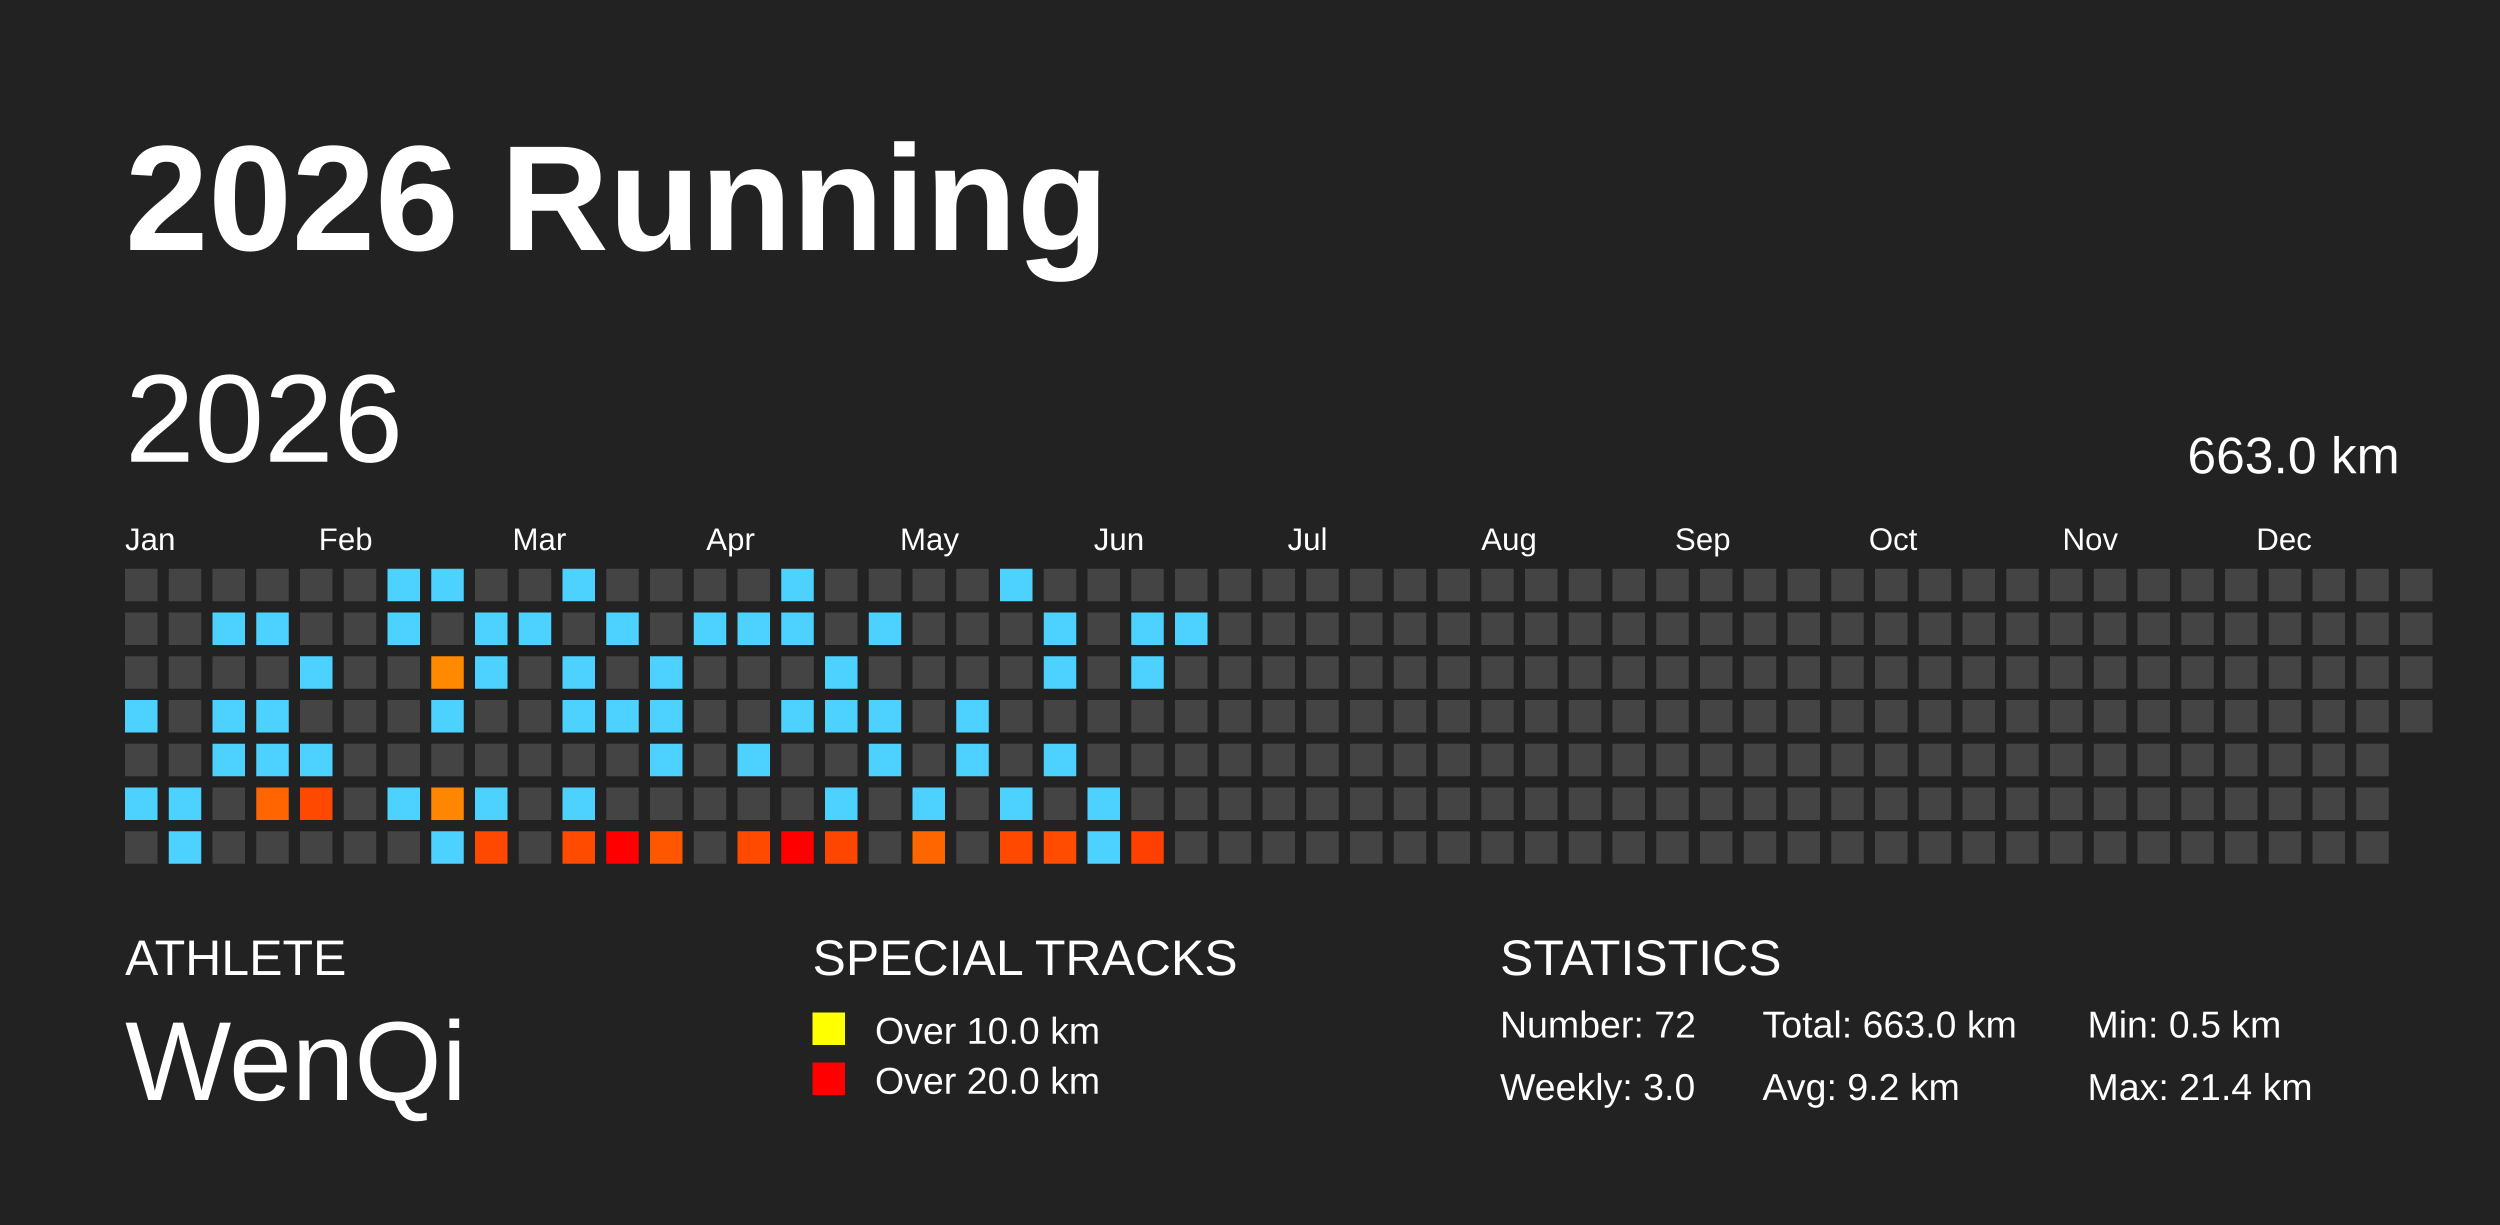
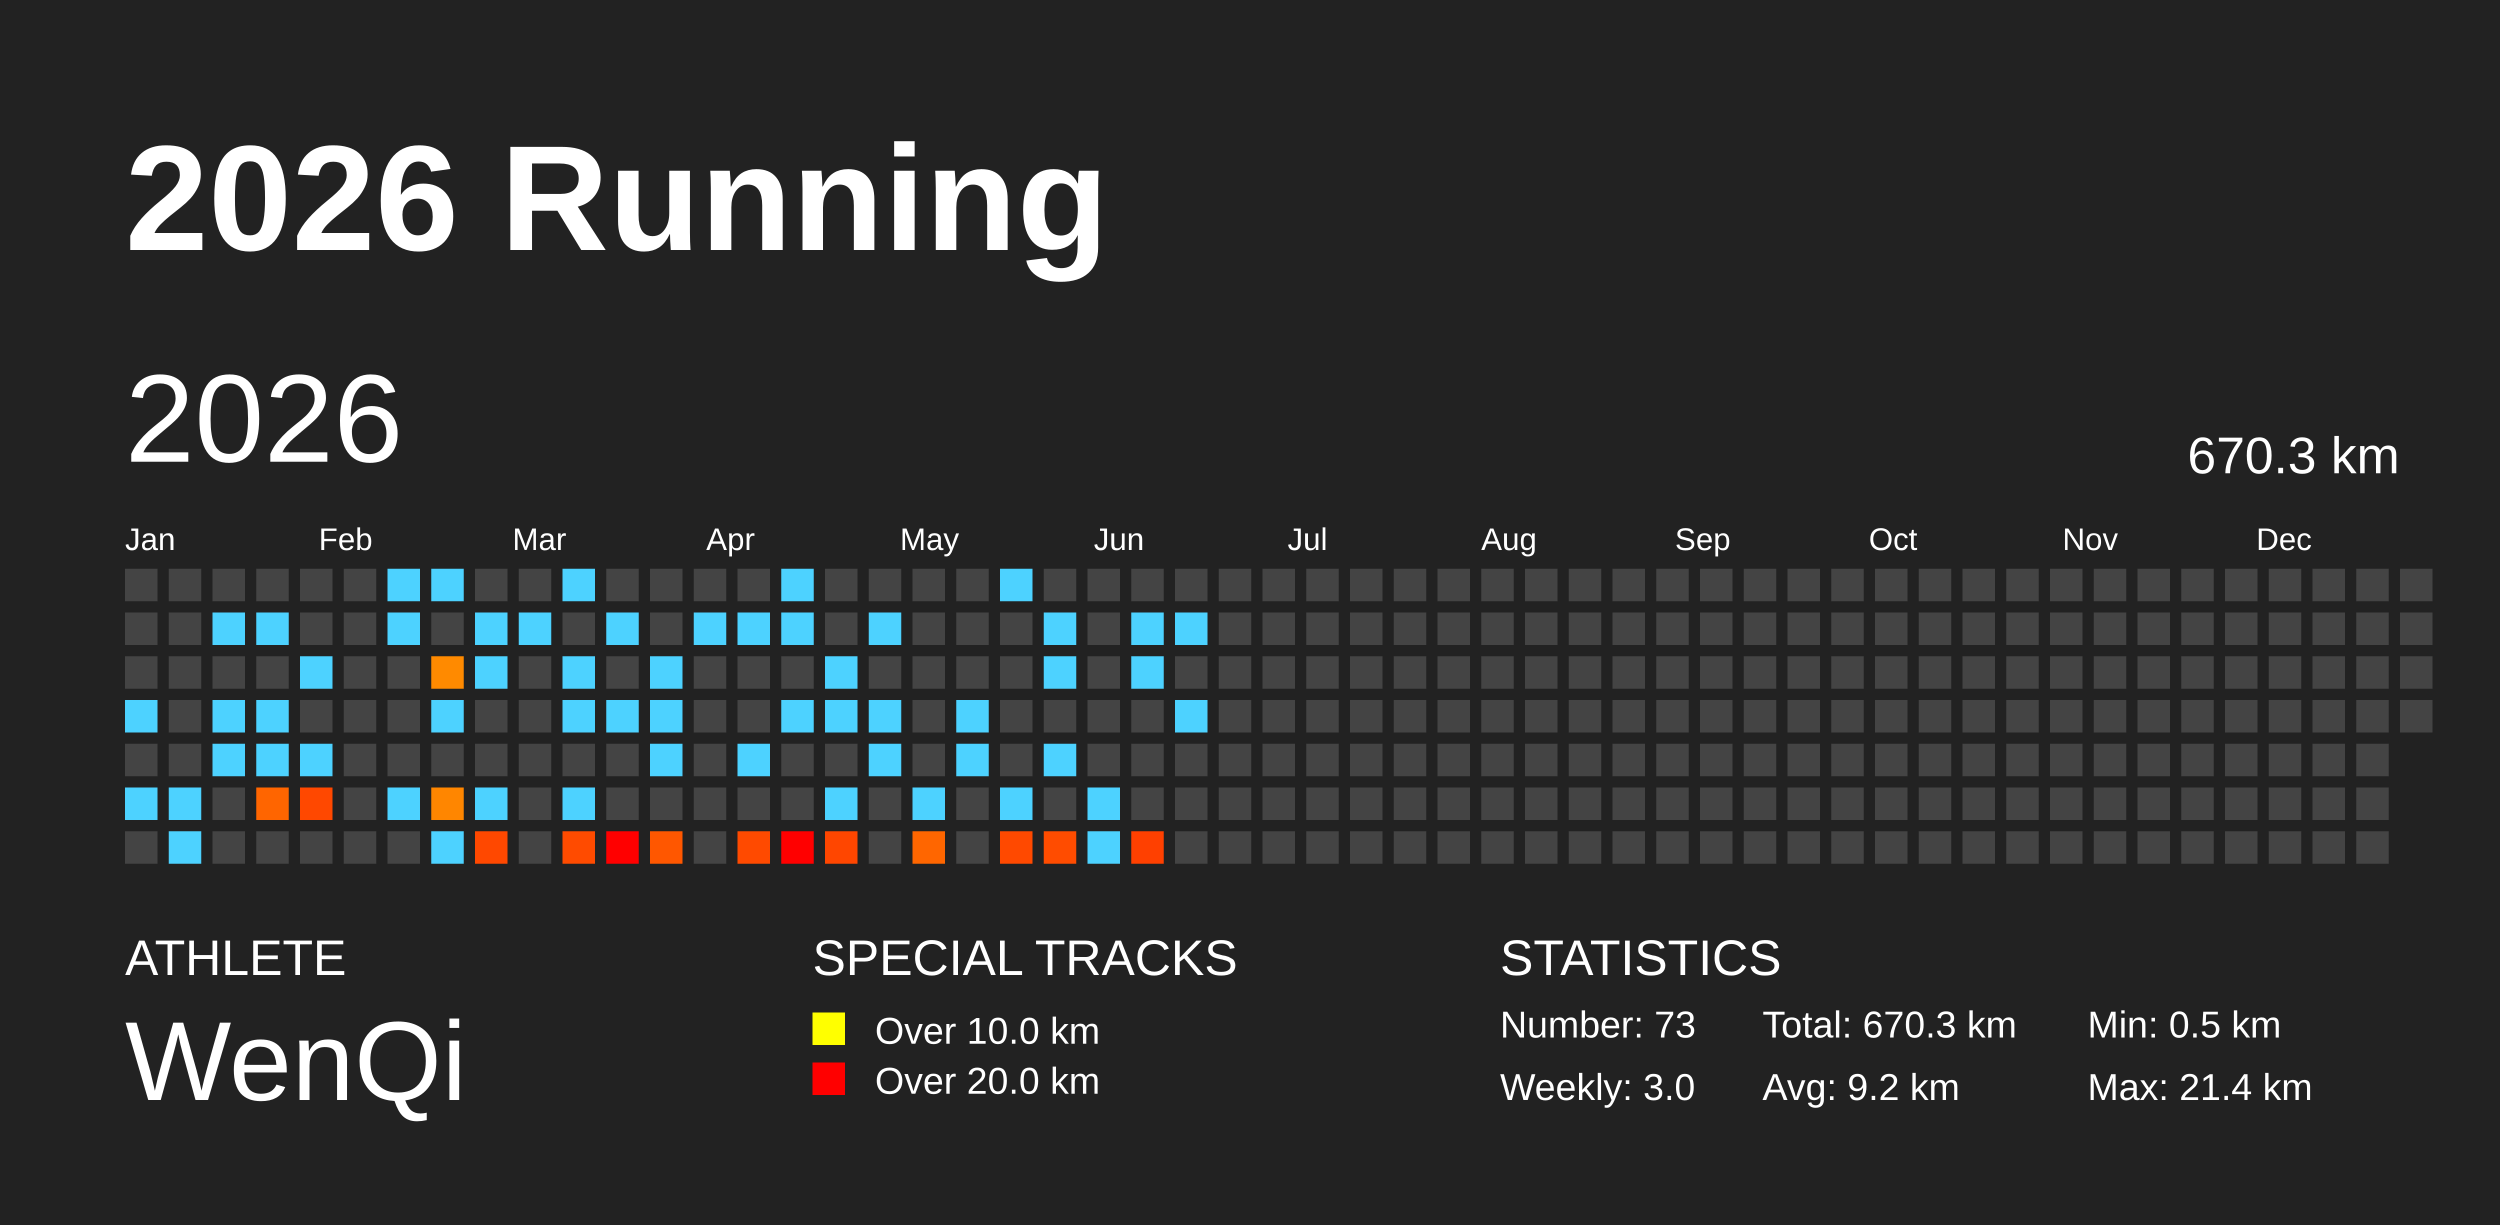
<svg xmlns="http://www.w3.org/2000/svg" baseProfile="full" height="98mm" version="1.1" viewBox="0,0,200,98" width="200mm">
  <defs />
  <rect fill="#222222" height="98" width="200" x="0" y="0" />
  <text fill="#FFFFFF" style="font-size:12px; font-family:Arial; font-weight:bold;" x="10" y="20">2026 Running</text>
  <text fill="#FFFFFF" style="font-size:4px; font-family:Arial" x="10" y="78">ATHLETE</text>
  <text fill="#FFFFFF" style="font-size:9px; font-family:Arial" x="10" y="88">WenQi</text>
  <text fill="#FFFFFF" style="font-size:4px; font-family:Arial" x="65" y="78">SPECIAL TRACKS</text>
  <rect fill="yellow" height="2.6" width="2.6" x="65" y="81" />
  <text fill="#FFFFFF" style="font-size:3px; font-family:Arial" x="70" y="83.5">Over 10.0 km</text>
  <rect fill="red" height="2.6" width="2.6" x="65" y="85" />
  <text fill="#FFFFFF" style="font-size:3px; font-family:Arial" x="70" y="87.5">Over 20.0 km</text>
  <text fill="#FFFFFF" style="font-size:4px; font-family:Arial" x="120" y="78">STATISTICS</text>
-   <text fill="#FFFFFF" style="font-size:3px; font-family:Arial" x="120" y="83">Number: 72</text>
+   <text fill="#FFFFFF" style="font-size:3px; font-family:Arial" x="120" y="83">Number: 73</text>
  <text fill="#FFFFFF" style="font-size:3px; font-family:Arial" x="120" y="88">Weekly: 3.0</text>
-   <text fill="#FFFFFF" style="font-size:3px; font-family:Arial" x="141" y="83">Total: 663.0 km</text>
+   <text fill="#FFFFFF" style="font-size:3px; font-family:Arial" x="141" y="83">Total: 670.3 km</text>
  <text fill="#FFFFFF" style="font-size:3px; font-family:Arial" x="141" y="88">Avg: 9.2 km</text>
  <text fill="#FFFFFF" style="font-size:3px; font-family:Arial" x="167" y="83">Min: 0.5 km</text>
  <text fill="#FFFFFF" style="font-size:3px; font-family:Arial" x="167" y="88">Max: 21.4 km</text>
  <text dominant-baseline="hanging" fill="#FFFFFF" style="font-size:10.0px; font-family:Arial;" x="10" y="30">2026</text>
-   <text dominant-baseline="hanging" fill="#FFFFFF" style="font-size:4.125px; font-family:Arial;" x="175" y="35">663.0 km</text>
+   <text dominant-baseline="hanging" fill="#FFFFFF" style="font-size:4.125px; font-family:Arial;" x="175" y="35">670.3 km</text>
  <text fill="#FFFFFF" style="font-size:2.5px; font-family:Arial" x="10.0" y="44">Jan</text>
  <text fill="#FFFFFF" style="font-size:2.5px; font-family:Arial" x="25.5" y="44">Feb</text>
  <text fill="#FFFFFF" style="font-size:2.5px; font-family:Arial" x="41.0" y="44">Mar</text>
  <text fill="#FFFFFF" style="font-size:2.5px; font-family:Arial" x="56.5" y="44">Apr</text>
  <text fill="#FFFFFF" style="font-size:2.5px; font-family:Arial" x="72.0" y="44">May</text>
  <text fill="#FFFFFF" style="font-size:2.5px; font-family:Arial" x="87.5" y="44">Jun</text>
  <text fill="#FFFFFF" style="font-size:2.5px; font-family:Arial" x="103.0" y="44">Jul</text>
  <text fill="#FFFFFF" style="font-size:2.5px; font-family:Arial" x="118.5" y="44">Aug</text>
  <text fill="#FFFFFF" style="font-size:2.5px; font-family:Arial" x="134.0" y="44">Sep</text>
  <text fill="#FFFFFF" style="font-size:2.5px; font-family:Arial" x="149.5" y="44">Oct</text>
  <text fill="#FFFFFF" style="font-size:2.5px; font-family:Arial" x="165.0" y="44">Nov</text>
  <text fill="#FFFFFF" style="font-size:2.5px; font-family:Arial" x="180.5" y="44">Dec</text>
  <rect fill="#444444" height="2.6" width="2.6" x="10.0" y="45.5" />
  <rect fill="#444444" height="2.6" width="2.6" x="10.0" y="49.0" />
  <rect fill="#444444" height="2.6" width="2.6" x="10.0" y="52.5" />
  <rect fill="#4dd2ff" height="2.6" width="2.6" x="10.0" y="56.0" />
  <rect fill="#444444" height="2.6" width="2.6" x="10.0" y="59.5" />
  <rect fill="#4dd2ff" height="2.6" width="2.6" x="10.0" y="63.0" />
  <rect fill="#444444" height="2.6" width="2.6" x="10.0" y="66.5" />
  <rect fill="#444444" height="2.6" width="2.6" x="13.5" y="45.5" />
  <rect fill="#444444" height="2.6" width="2.6" x="13.5" y="49.0" />
  <rect fill="#444444" height="2.6" width="2.6" x="13.5" y="52.5" />
  <rect fill="#444444" height="2.6" width="2.6" x="13.5" y="56.0" />
  <rect fill="#444444" height="2.6" width="2.6" x="13.5" y="59.5" />
  <rect fill="#4dd2ff" height="2.6" width="2.6" x="13.5" y="63.0" />
  <rect fill="#4dd2ff" height="2.6" width="2.6" x="13.5" y="66.5" />
  <rect fill="#444444" height="2.6" width="2.6" x="17.0" y="45.5" />
  <rect fill="#4dd2ff" height="2.6" width="2.6" x="17.0" y="49.0" />
  <rect fill="#444444" height="2.6" width="2.6" x="17.0" y="52.5" />
  <rect fill="#4dd2ff" height="2.6" width="2.6" x="17.0" y="56.0" />
  <rect fill="#4dd2ff" height="2.6" width="2.6" x="17.0" y="59.5" />
  <rect fill="#444444" height="2.6" width="2.6" x="17.0" y="63.0" />
  <rect fill="#444444" height="2.6" width="2.6" x="17.0" y="66.5" />
  <rect fill="#444444" height="2.6" width="2.6" x="20.5" y="45.5" />
  <rect fill="#4dd2ff" height="2.6" width="2.6" x="20.5" y="49.0" />
  <rect fill="#444444" height="2.6" width="2.6" x="20.5" y="52.5" />
  <rect fill="#4dd2ff" height="2.6" width="2.6" x="20.5" y="56.0" />
  <rect fill="#4dd2ff" height="2.6" width="2.6" x="20.5" y="59.5" />
  <rect fill="#ff6500" height="2.6" width="2.6" x="20.5" y="63.0" />
  <rect fill="#444444" height="2.6" width="2.6" x="20.5" y="66.5" />
  <rect fill="#444444" height="2.6" width="2.6" x="24.0" y="45.5" />
  <rect fill="#444444" height="2.6" width="2.6" x="24.0" y="49.0" />
  <rect fill="#4dd2ff" height="2.6" width="2.6" x="24.0" y="52.5" />
  <rect fill="#444444" height="2.6" width="2.6" x="24.0" y="56.0" />
  <rect fill="#4dd2ff" height="2.6" width="2.6" x="24.0" y="59.5" />
  <rect fill="#ff4800" height="2.6" width="2.6" x="24.0" y="63.0" />
  <rect fill="#444444" height="2.6" width="2.6" x="24.0" y="66.5" />
  <rect fill="#444444" height="2.6" width="2.6" x="27.5" y="45.5" />
  <rect fill="#444444" height="2.6" width="2.6" x="27.5" y="49.0" />
  <rect fill="#444444" height="2.6" width="2.6" x="27.5" y="52.5" />
  <rect fill="#444444" height="2.6" width="2.6" x="27.5" y="56.0" />
  <rect fill="#444444" height="2.6" width="2.6" x="27.5" y="59.5" />
  <rect fill="#444444" height="2.6" width="2.6" x="27.5" y="63.0" />
  <rect fill="#444444" height="2.6" width="2.6" x="27.5" y="66.5" />
  <rect fill="#4dd2ff" height="2.6" width="2.6" x="31.0" y="45.5" />
  <rect fill="#4dd2ff" height="2.6" width="2.6" x="31.0" y="49.0" />
  <rect fill="#444444" height="2.6" width="2.6" x="31.0" y="52.5" />
  <rect fill="#444444" height="2.6" width="2.6" x="31.0" y="56.0" />
  <rect fill="#444444" height="2.6" width="2.6" x="31.0" y="59.5" />
  <rect fill="#4dd2ff" height="2.6" width="2.6" x="31.0" y="63.0" />
  <rect fill="#444444" height="2.6" width="2.6" x="31.0" y="66.5" />
  <rect fill="#4dd2ff" height="2.6" width="2.6" x="34.5" y="45.5" />
  <rect fill="#444444" height="2.6" width="2.6" x="34.5" y="49.0" />
  <rect fill="#ff8a00" height="2.6" width="2.6" x="34.5" y="52.5" />
  <rect fill="#4dd2ff" height="2.6" width="2.6" x="34.5" y="56.0" />
  <rect fill="#444444" height="2.6" width="2.6" x="34.5" y="59.5" />
  <rect fill="#ff8600" height="2.6" width="2.6" x="34.5" y="63.0" />
  <rect fill="#4dd2ff" height="2.6" width="2.6" x="34.5" y="66.5" />
  <rect fill="#444444" height="2.6" width="2.6" x="38.0" y="45.5" />
  <rect fill="#4dd2ff" height="2.6" width="2.6" x="38.0" y="49.0" />
  <rect fill="#4dd2ff" height="2.6" width="2.6" x="38.0" y="52.5" />
  <rect fill="#444444" height="2.6" width="2.6" x="38.0" y="56.0" />
  <rect fill="#444444" height="2.6" width="2.6" x="38.0" y="59.5" />
  <rect fill="#4dd2ff" height="2.6" width="2.6" x="38.0" y="63.0" />
  <rect fill="#ff4800" height="2.6" width="2.6" x="38.0" y="66.5" />
  <rect fill="#444444" height="2.6" width="2.6" x="41.5" y="45.5" />
  <rect fill="#4dd2ff" height="2.6" width="2.6" x="41.5" y="49.0" />
  <rect fill="#444444" height="2.6" width="2.6" x="41.5" y="52.5" />
  <rect fill="#444444" height="2.6" width="2.6" x="41.5" y="56.0" />
  <rect fill="#444444" height="2.6" width="2.6" x="41.5" y="59.5" />
  <rect fill="#444444" height="2.6" width="2.6" x="41.5" y="63.0" />
  <rect fill="#444444" height="2.6" width="2.6" x="41.5" y="66.5" />
  <rect fill="#4dd2ff" height="2.6" width="2.6" x="45.0" y="45.5" />
  <rect fill="#444444" height="2.6" width="2.6" x="45.0" y="49.0" />
  <rect fill="#4dd2ff" height="2.6" width="2.6" x="45.0" y="52.5" />
  <rect fill="#4dd2ff" height="2.6" width="2.6" x="45.0" y="56.0" />
  <rect fill="#444444" height="2.6" width="2.6" x="45.0" y="59.5" />
  <rect fill="#4dd2ff" height="2.6" width="2.6" x="45.0" y="63.0" />
  <rect fill="#ff4b00" height="2.6" width="2.6" x="45.0" y="66.5" />
  <rect fill="#444444" height="2.6" width="2.6" x="48.5" y="45.5" />
  <rect fill="#4dd2ff" height="2.6" width="2.6" x="48.5" y="49.0" />
  <rect fill="#444444" height="2.6" width="2.6" x="48.5" y="52.5" />
  <rect fill="#4dd2ff" height="2.6" width="2.6" x="48.5" y="56.0" />
  <rect fill="#444444" height="2.6" width="2.6" x="48.5" y="59.5" />
  <rect fill="#444444" height="2.6" width="2.6" x="48.5" y="63.0" />
  <rect fill="red" height="2.6" width="2.6" x="48.5" y="66.5" />
  <rect fill="#444444" height="2.6" width="2.6" x="52.0" y="45.5" />
  <rect fill="#444444" height="2.6" width="2.6" x="52.0" y="49.0" />
  <rect fill="#4dd2ff" height="2.6" width="2.6" x="52.0" y="52.5" />
  <rect fill="#4dd2ff" height="2.6" width="2.6" x="52.0" y="56.0" />
  <rect fill="#4dd2ff" height="2.6" width="2.6" x="52.0" y="59.5" />
  <rect fill="#444444" height="2.6" width="2.6" x="52.0" y="63.0" />
  <rect fill="#ff5700" height="2.6" width="2.6" x="52.0" y="66.5" />
  <rect fill="#444444" height="2.6" width="2.6" x="55.5" y="45.5" />
  <rect fill="#4dd2ff" height="2.6" width="2.6" x="55.5" y="49.0" />
  <rect fill="#444444" height="2.6" width="2.6" x="55.5" y="52.5" />
  <rect fill="#444444" height="2.6" width="2.6" x="55.5" y="56.0" />
  <rect fill="#444444" height="2.6" width="2.6" x="55.5" y="59.5" />
  <rect fill="#444444" height="2.6" width="2.6" x="55.5" y="63.0" />
  <rect fill="#444444" height="2.6" width="2.6" x="55.5" y="66.5" />
  <rect fill="#444444" height="2.6" width="2.6" x="59.0" y="45.5" />
  <rect fill="#4dd2ff" height="2.6" width="2.6" x="59.0" y="49.0" />
  <rect fill="#444444" height="2.6" width="2.6" x="59.0" y="52.5" />
  <rect fill="#444444" height="2.6" width="2.6" x="59.0" y="56.0" />
  <rect fill="#4dd2ff" height="2.6" width="2.6" x="59.0" y="59.5" />
  <rect fill="#444444" height="2.6" width="2.6" x="59.0" y="63.0" />
  <rect fill="#ff4a00" height="2.6" width="2.6" x="59.0" y="66.5" />
  <rect fill="#4dd2ff" height="2.6" width="2.6" x="62.5" y="45.5" />
  <rect fill="#4dd2ff" height="2.6" width="2.6" x="62.5" y="49.0" />
  <rect fill="#444444" height="2.6" width="2.6" x="62.5" y="52.5" />
  <rect fill="#4dd2ff" height="2.6" width="2.6" x="62.5" y="56.0" />
  <rect fill="#444444" height="2.6" width="2.6" x="62.5" y="59.5" />
  <rect fill="#444444" height="2.6" width="2.6" x="62.5" y="63.0" />
  <rect fill="red" height="2.6" width="2.6" x="62.5" y="66.5" />
  <rect fill="#444444" height="2.6" width="2.6" x="66.0" y="45.5" />
  <rect fill="#444444" height="2.6" width="2.6" x="66.0" y="49.0" />
  <rect fill="#4dd2ff" height="2.6" width="2.6" x="66.0" y="52.5" />
  <rect fill="#4dd2ff" height="2.6" width="2.6" x="66.0" y="56.0" />
  <rect fill="#444444" height="2.6" width="2.6" x="66.0" y="59.5" />
  <rect fill="#4dd2ff" height="2.6" width="2.6" x="66.0" y="63.0" />
  <rect fill="#ff4600" height="2.6" width="2.6" x="66.0" y="66.5" />
  <rect fill="#444444" height="2.6" width="2.6" x="69.5" y="45.5" />
  <rect fill="#4dd2ff" height="2.6" width="2.6" x="69.5" y="49.0" />
  <rect fill="#444444" height="2.6" width="2.6" x="69.5" y="52.5" />
  <rect fill="#4dd2ff" height="2.6" width="2.6" x="69.5" y="56.0" />
  <rect fill="#4dd2ff" height="2.6" width="2.6" x="69.5" y="59.5" />
  <rect fill="#444444" height="2.6" width="2.6" x="69.5" y="63.0" />
  <rect fill="#444444" height="2.6" width="2.6" x="69.5" y="66.5" />
  <rect fill="#444444" height="2.6" width="2.6" x="73.0" y="45.5" />
  <rect fill="#444444" height="2.6" width="2.6" x="73.0" y="49.0" />
  <rect fill="#444444" height="2.6" width="2.6" x="73.0" y="52.5" />
  <rect fill="#444444" height="2.6" width="2.6" x="73.0" y="56.0" />
  <rect fill="#444444" height="2.6" width="2.6" x="73.0" y="59.5" />
  <rect fill="#4dd2ff" height="2.6" width="2.6" x="73.0" y="63.0" />
  <rect fill="#ff6600" height="2.6" width="2.6" x="73.0" y="66.5" />
  <rect fill="#444444" height="2.6" width="2.6" x="76.5" y="45.5" />
  <rect fill="#444444" height="2.6" width="2.6" x="76.5" y="49.0" />
  <rect fill="#444444" height="2.6" width="2.6" x="76.5" y="52.5" />
  <rect fill="#4dd2ff" height="2.6" width="2.6" x="76.5" y="56.0" />
  <rect fill="#4dd2ff" height="2.6" width="2.6" x="76.5" y="59.5" />
  <rect fill="#444444" height="2.6" width="2.6" x="76.5" y="63.0" />
  <rect fill="#444444" height="2.6" width="2.6" x="76.5" y="66.5" />
  <rect fill="#4dd2ff" height="2.6" width="2.6" x="80.0" y="45.5" />
  <rect fill="#444444" height="2.6" width="2.6" x="80.0" y="49.0" />
  <rect fill="#444444" height="2.6" width="2.6" x="80.0" y="52.5" />
  <rect fill="#444444" height="2.6" width="2.6" x="80.0" y="56.0" />
  <rect fill="#444444" height="2.6" width="2.6" x="80.0" y="59.5" />
  <rect fill="#4dd2ff" height="2.6" width="2.6" x="80.0" y="63.0" />
  <rect fill="#ff4900" height="2.6" width="2.6" x="80.0" y="66.5" />
  <rect fill="#444444" height="2.6" width="2.6" x="83.5" y="45.5" />
  <rect fill="#4dd2ff" height="2.6" width="2.6" x="83.5" y="49.0" />
  <rect fill="#4dd2ff" height="2.6" width="2.6" x="83.5" y="52.5" />
  <rect fill="#444444" height="2.6" width="2.6" x="83.5" y="56.0" />
  <rect fill="#4dd2ff" height="2.6" width="2.6" x="83.5" y="59.5" />
  <rect fill="#444444" height="2.6" width="2.6" x="83.5" y="63.0" />
  <rect fill="#ff4c00" height="2.6" width="2.6" x="83.5" y="66.5" />
  <rect fill="#444444" height="2.6" width="2.6" x="87.0" y="45.5" />
  <rect fill="#444444" height="2.6" width="2.6" x="87.0" y="49.0" />
  <rect fill="#444444" height="2.6" width="2.6" x="87.0" y="52.5" />
  <rect fill="#444444" height="2.6" width="2.6" x="87.0" y="56.0" />
  <rect fill="#444444" height="2.6" width="2.6" x="87.0" y="59.5" />
  <rect fill="#4dd2ff" height="2.6" width="2.6" x="87.0" y="63.0" />
  <rect fill="#4dd2ff" height="2.6" width="2.6" x="87.0" y="66.5" />
  <rect fill="#444444" height="2.6" width="2.6" x="90.5" y="45.5" />
  <rect fill="#4dd2ff" height="2.6" width="2.6" x="90.5" y="49.0" />
  <rect fill="#4dd2ff" height="2.6" width="2.6" x="90.5" y="52.5" />
  <rect fill="#444444" height="2.6" width="2.6" x="90.5" y="56.0" />
  <rect fill="#444444" height="2.6" width="2.6" x="90.5" y="59.5" />
  <rect fill="#444444" height="2.6" width="2.6" x="90.5" y="63.0" />
  <rect fill="#ff4000" height="2.6" width="2.6" x="90.5" y="66.5" />
  <rect fill="#444444" height="2.6" width="2.6" x="94.0" y="45.5" />
  <rect fill="#4dd2ff" height="2.6" width="2.6" x="94.0" y="49.0" />
  <rect fill="#444444" height="2.6" width="2.6" x="94.0" y="52.5" />
-   <rect fill="#444444" height="2.6" width="2.6" x="94.0" y="56.0" />
+   <rect fill="#4dd2ff" height="2.6" width="2.6" x="94.0" y="56.0" />
  <rect fill="#444444" height="2.6" width="2.6" x="94.0" y="59.5" />
  <rect fill="#444444" height="2.6" width="2.6" x="94.0" y="63.0" />
  <rect fill="#444444" height="2.6" width="2.6" x="94.0" y="66.5" />
  <rect fill="#444444" height="2.6" width="2.6" x="97.5" y="45.5" />
  <rect fill="#444444" height="2.6" width="2.6" x="97.5" y="49.0" />
  <rect fill="#444444" height="2.6" width="2.6" x="97.5" y="52.5" />
  <rect fill="#444444" height="2.6" width="2.6" x="97.5" y="56.0" />
  <rect fill="#444444" height="2.6" width="2.6" x="97.5" y="59.5" />
  <rect fill="#444444" height="2.6" width="2.6" x="97.5" y="63.0" />
  <rect fill="#444444" height="2.6" width="2.6" x="97.5" y="66.5" />
  <rect fill="#444444" height="2.6" width="2.6" x="101.0" y="45.5" />
  <rect fill="#444444" height="2.6" width="2.6" x="101.0" y="49.0" />
  <rect fill="#444444" height="2.6" width="2.6" x="101.0" y="52.5" />
  <rect fill="#444444" height="2.6" width="2.6" x="101.0" y="56.0" />
  <rect fill="#444444" height="2.6" width="2.6" x="101.0" y="59.5" />
  <rect fill="#444444" height="2.6" width="2.6" x="101.0" y="63.0" />
  <rect fill="#444444" height="2.6" width="2.6" x="101.0" y="66.5" />
  <rect fill="#444444" height="2.6" width="2.6" x="104.5" y="45.5" />
  <rect fill="#444444" height="2.6" width="2.6" x="104.5" y="49.0" />
  <rect fill="#444444" height="2.6" width="2.6" x="104.5" y="52.5" />
  <rect fill="#444444" height="2.6" width="2.6" x="104.5" y="56.0" />
  <rect fill="#444444" height="2.6" width="2.6" x="104.5" y="59.5" />
  <rect fill="#444444" height="2.6" width="2.6" x="104.5" y="63.0" />
  <rect fill="#444444" height="2.6" width="2.6" x="104.5" y="66.5" />
  <rect fill="#444444" height="2.6" width="2.6" x="108.0" y="45.5" />
  <rect fill="#444444" height="2.6" width="2.6" x="108.0" y="49.0" />
  <rect fill="#444444" height="2.6" width="2.6" x="108.0" y="52.5" />
  <rect fill="#444444" height="2.6" width="2.6" x="108.0" y="56.0" />
  <rect fill="#444444" height="2.6" width="2.6" x="108.0" y="59.5" />
  <rect fill="#444444" height="2.6" width="2.6" x="108.0" y="63.0" />
  <rect fill="#444444" height="2.6" width="2.6" x="108.0" y="66.5" />
  <rect fill="#444444" height="2.6" width="2.6" x="111.5" y="45.5" />
  <rect fill="#444444" height="2.6" width="2.6" x="111.5" y="49.0" />
  <rect fill="#444444" height="2.6" width="2.6" x="111.5" y="52.5" />
  <rect fill="#444444" height="2.6" width="2.6" x="111.5" y="56.0" />
  <rect fill="#444444" height="2.6" width="2.6" x="111.5" y="59.5" />
  <rect fill="#444444" height="2.6" width="2.6" x="111.5" y="63.0" />
  <rect fill="#444444" height="2.6" width="2.6" x="111.5" y="66.5" />
  <rect fill="#444444" height="2.6" width="2.6" x="115.0" y="45.5" />
  <rect fill="#444444" height="2.6" width="2.6" x="115.0" y="49.0" />
  <rect fill="#444444" height="2.6" width="2.6" x="115.0" y="52.5" />
  <rect fill="#444444" height="2.6" width="2.6" x="115.0" y="56.0" />
  <rect fill="#444444" height="2.6" width="2.6" x="115.0" y="59.5" />
  <rect fill="#444444" height="2.6" width="2.6" x="115.0" y="63.0" />
  <rect fill="#444444" height="2.6" width="2.6" x="115.0" y="66.5" />
  <rect fill="#444444" height="2.6" width="2.6" x="118.5" y="45.5" />
  <rect fill="#444444" height="2.6" width="2.6" x="118.5" y="49.0" />
  <rect fill="#444444" height="2.6" width="2.6" x="118.5" y="52.5" />
  <rect fill="#444444" height="2.6" width="2.6" x="118.5" y="56.0" />
  <rect fill="#444444" height="2.6" width="2.6" x="118.5" y="59.5" />
  <rect fill="#444444" height="2.6" width="2.6" x="118.5" y="63.0" />
  <rect fill="#444444" height="2.6" width="2.6" x="118.5" y="66.5" />
  <rect fill="#444444" height="2.6" width="2.6" x="122.0" y="45.5" />
  <rect fill="#444444" height="2.6" width="2.6" x="122.0" y="49.0" />
  <rect fill="#444444" height="2.6" width="2.6" x="122.0" y="52.5" />
  <rect fill="#444444" height="2.6" width="2.6" x="122.0" y="56.0" />
  <rect fill="#444444" height="2.6" width="2.6" x="122.0" y="59.5" />
  <rect fill="#444444" height="2.6" width="2.6" x="122.0" y="63.0" />
  <rect fill="#444444" height="2.6" width="2.6" x="122.0" y="66.5" />
  <rect fill="#444444" height="2.6" width="2.6" x="125.5" y="45.5" />
  <rect fill="#444444" height="2.6" width="2.6" x="125.5" y="49.0" />
  <rect fill="#444444" height="2.6" width="2.6" x="125.5" y="52.5" />
  <rect fill="#444444" height="2.6" width="2.6" x="125.5" y="56.0" />
  <rect fill="#444444" height="2.6" width="2.6" x="125.5" y="59.5" />
  <rect fill="#444444" height="2.6" width="2.6" x="125.5" y="63.0" />
  <rect fill="#444444" height="2.6" width="2.6" x="125.5" y="66.5" />
  <rect fill="#444444" height="2.6" width="2.6" x="129.0" y="45.5" />
  <rect fill="#444444" height="2.6" width="2.6" x="129.0" y="49.0" />
  <rect fill="#444444" height="2.6" width="2.6" x="129.0" y="52.5" />
  <rect fill="#444444" height="2.6" width="2.6" x="129.0" y="56.0" />
  <rect fill="#444444" height="2.6" width="2.6" x="129.0" y="59.5" />
  <rect fill="#444444" height="2.6" width="2.6" x="129.0" y="63.0" />
  <rect fill="#444444" height="2.6" width="2.6" x="129.0" y="66.5" />
  <rect fill="#444444" height="2.6" width="2.6" x="132.5" y="45.5" />
  <rect fill="#444444" height="2.6" width="2.6" x="132.5" y="49.0" />
  <rect fill="#444444" height="2.6" width="2.6" x="132.5" y="52.5" />
  <rect fill="#444444" height="2.6" width="2.6" x="132.5" y="56.0" />
  <rect fill="#444444" height="2.6" width="2.6" x="132.5" y="59.5" />
  <rect fill="#444444" height="2.6" width="2.6" x="132.5" y="63.0" />
  <rect fill="#444444" height="2.6" width="2.6" x="132.5" y="66.5" />
  <rect fill="#444444" height="2.6" width="2.6" x="136.0" y="45.5" />
  <rect fill="#444444" height="2.6" width="2.6" x="136.0" y="49.0" />
  <rect fill="#444444" height="2.6" width="2.6" x="136.0" y="52.5" />
  <rect fill="#444444" height="2.6" width="2.6" x="136.0" y="56.0" />
  <rect fill="#444444" height="2.6" width="2.6" x="136.0" y="59.5" />
  <rect fill="#444444" height="2.6" width="2.6" x="136.0" y="63.0" />
  <rect fill="#444444" height="2.6" width="2.6" x="136.0" y="66.5" />
  <rect fill="#444444" height="2.6" width="2.6" x="139.5" y="45.5" />
  <rect fill="#444444" height="2.6" width="2.6" x="139.5" y="49.0" />
  <rect fill="#444444" height="2.6" width="2.6" x="139.5" y="52.5" />
  <rect fill="#444444" height="2.6" width="2.6" x="139.5" y="56.0" />
  <rect fill="#444444" height="2.6" width="2.6" x="139.5" y="59.5" />
  <rect fill="#444444" height="2.6" width="2.6" x="139.5" y="63.0" />
  <rect fill="#444444" height="2.6" width="2.6" x="139.5" y="66.5" />
  <rect fill="#444444" height="2.6" width="2.6" x="143.0" y="45.5" />
  <rect fill="#444444" height="2.6" width="2.6" x="143.0" y="49.0" />
  <rect fill="#444444" height="2.6" width="2.6" x="143.0" y="52.5" />
  <rect fill="#444444" height="2.6" width="2.6" x="143.0" y="56.0" />
  <rect fill="#444444" height="2.6" width="2.6" x="143.0" y="59.5" />
  <rect fill="#444444" height="2.6" width="2.6" x="143.0" y="63.0" />
  <rect fill="#444444" height="2.6" width="2.6" x="143.0" y="66.5" />
  <rect fill="#444444" height="2.6" width="2.6" x="146.5" y="45.5" />
  <rect fill="#444444" height="2.6" width="2.6" x="146.5" y="49.0" />
  <rect fill="#444444" height="2.6" width="2.6" x="146.5" y="52.5" />
  <rect fill="#444444" height="2.6" width="2.6" x="146.5" y="56.0" />
  <rect fill="#444444" height="2.6" width="2.6" x="146.5" y="59.5" />
  <rect fill="#444444" height="2.6" width="2.6" x="146.5" y="63.0" />
  <rect fill="#444444" height="2.6" width="2.6" x="146.5" y="66.5" />
  <rect fill="#444444" height="2.6" width="2.6" x="150.0" y="45.5" />
  <rect fill="#444444" height="2.6" width="2.6" x="150.0" y="49.0" />
  <rect fill="#444444" height="2.6" width="2.6" x="150.0" y="52.5" />
  <rect fill="#444444" height="2.6" width="2.6" x="150.0" y="56.0" />
  <rect fill="#444444" height="2.6" width="2.6" x="150.0" y="59.5" />
  <rect fill="#444444" height="2.6" width="2.6" x="150.0" y="63.0" />
  <rect fill="#444444" height="2.6" width="2.6" x="150.0" y="66.5" />
  <rect fill="#444444" height="2.6" width="2.6" x="153.5" y="45.5" />
  <rect fill="#444444" height="2.6" width="2.6" x="153.5" y="49.0" />
  <rect fill="#444444" height="2.6" width="2.6" x="153.5" y="52.5" />
  <rect fill="#444444" height="2.6" width="2.6" x="153.5" y="56.0" />
  <rect fill="#444444" height="2.6" width="2.6" x="153.5" y="59.5" />
  <rect fill="#444444" height="2.6" width="2.6" x="153.5" y="63.0" />
  <rect fill="#444444" height="2.6" width="2.6" x="153.5" y="66.5" />
  <rect fill="#444444" height="2.6" width="2.6" x="157.0" y="45.5" />
  <rect fill="#444444" height="2.6" width="2.6" x="157.0" y="49.0" />
  <rect fill="#444444" height="2.6" width="2.6" x="157.0" y="52.5" />
  <rect fill="#444444" height="2.6" width="2.6" x="157.0" y="56.0" />
  <rect fill="#444444" height="2.6" width="2.6" x="157.0" y="59.5" />
  <rect fill="#444444" height="2.6" width="2.6" x="157.0" y="63.0" />
  <rect fill="#444444" height="2.6" width="2.6" x="157.0" y="66.5" />
  <rect fill="#444444" height="2.6" width="2.6" x="160.5" y="45.5" />
  <rect fill="#444444" height="2.6" width="2.6" x="160.5" y="49.0" />
  <rect fill="#444444" height="2.6" width="2.6" x="160.5" y="52.5" />
  <rect fill="#444444" height="2.6" width="2.6" x="160.5" y="56.0" />
  <rect fill="#444444" height="2.6" width="2.6" x="160.5" y="59.5" />
  <rect fill="#444444" height="2.6" width="2.6" x="160.5" y="63.0" />
  <rect fill="#444444" height="2.6" width="2.6" x="160.5" y="66.5" />
  <rect fill="#444444" height="2.6" width="2.6" x="164.0" y="45.5" />
  <rect fill="#444444" height="2.6" width="2.6" x="164.0" y="49.0" />
  <rect fill="#444444" height="2.6" width="2.6" x="164.0" y="52.5" />
  <rect fill="#444444" height="2.6" width="2.6" x="164.0" y="56.0" />
  <rect fill="#444444" height="2.6" width="2.6" x="164.0" y="59.5" />
  <rect fill="#444444" height="2.6" width="2.6" x="164.0" y="63.0" />
  <rect fill="#444444" height="2.6" width="2.6" x="164.0" y="66.5" />
  <rect fill="#444444" height="2.6" width="2.6" x="167.5" y="45.5" />
  <rect fill="#444444" height="2.6" width="2.6" x="167.5" y="49.0" />
  <rect fill="#444444" height="2.6" width="2.6" x="167.5" y="52.5" />
  <rect fill="#444444" height="2.6" width="2.6" x="167.5" y="56.0" />
  <rect fill="#444444" height="2.6" width="2.6" x="167.5" y="59.5" />
  <rect fill="#444444" height="2.6" width="2.6" x="167.5" y="63.0" />
  <rect fill="#444444" height="2.6" width="2.6" x="167.5" y="66.5" />
  <rect fill="#444444" height="2.6" width="2.6" x="171.0" y="45.5" />
  <rect fill="#444444" height="2.6" width="2.6" x="171.0" y="49.0" />
  <rect fill="#444444" height="2.6" width="2.6" x="171.0" y="52.5" />
  <rect fill="#444444" height="2.6" width="2.6" x="171.0" y="56.0" />
  <rect fill="#444444" height="2.6" width="2.6" x="171.0" y="59.5" />
  <rect fill="#444444" height="2.6" width="2.6" x="171.0" y="63.0" />
  <rect fill="#444444" height="2.6" width="2.6" x="171.0" y="66.5" />
  <rect fill="#444444" height="2.6" width="2.6" x="174.5" y="45.5" />
  <rect fill="#444444" height="2.6" width="2.6" x="174.5" y="49.0" />
  <rect fill="#444444" height="2.6" width="2.6" x="174.5" y="52.5" />
  <rect fill="#444444" height="2.6" width="2.6" x="174.5" y="56.0" />
  <rect fill="#444444" height="2.6" width="2.6" x="174.5" y="59.5" />
  <rect fill="#444444" height="2.6" width="2.6" x="174.5" y="63.0" />
  <rect fill="#444444" height="2.6" width="2.6" x="174.5" y="66.5" />
  <rect fill="#444444" height="2.6" width="2.6" x="178.0" y="45.5" />
  <rect fill="#444444" height="2.6" width="2.6" x="178.0" y="49.0" />
  <rect fill="#444444" height="2.6" width="2.6" x="178.0" y="52.5" />
  <rect fill="#444444" height="2.6" width="2.6" x="178.0" y="56.0" />
  <rect fill="#444444" height="2.6" width="2.6" x="178.0" y="59.5" />
  <rect fill="#444444" height="2.6" width="2.6" x="178.0" y="63.0" />
  <rect fill="#444444" height="2.6" width="2.6" x="178.0" y="66.5" />
  <rect fill="#444444" height="2.6" width="2.6" x="181.5" y="45.5" />
  <rect fill="#444444" height="2.6" width="2.6" x="181.5" y="49.0" />
  <rect fill="#444444" height="2.6" width="2.6" x="181.5" y="52.5" />
  <rect fill="#444444" height="2.6" width="2.6" x="181.5" y="56.0" />
  <rect fill="#444444" height="2.6" width="2.6" x="181.5" y="59.5" />
  <rect fill="#444444" height="2.6" width="2.6" x="181.5" y="63.0" />
  <rect fill="#444444" height="2.6" width="2.6" x="181.5" y="66.5" />
  <rect fill="#444444" height="2.6" width="2.6" x="185.0" y="45.5" />
  <rect fill="#444444" height="2.6" width="2.6" x="185.0" y="49.0" />
  <rect fill="#444444" height="2.6" width="2.6" x="185.0" y="52.5" />
  <rect fill="#444444" height="2.6" width="2.6" x="185.0" y="56.0" />
  <rect fill="#444444" height="2.6" width="2.6" x="185.0" y="59.5" />
  <rect fill="#444444" height="2.6" width="2.6" x="185.0" y="63.0" />
  <rect fill="#444444" height="2.6" width="2.6" x="185.0" y="66.5" />
  <rect fill="#444444" height="2.6" width="2.6" x="188.5" y="45.5" />
  <rect fill="#444444" height="2.6" width="2.6" x="188.5" y="49.0" />
  <rect fill="#444444" height="2.6" width="2.6" x="188.5" y="52.5" />
  <rect fill="#444444" height="2.6" width="2.6" x="188.5" y="56.0" />
  <rect fill="#444444" height="2.6" width="2.6" x="188.5" y="59.5" />
  <rect fill="#444444" height="2.6" width="2.6" x="188.5" y="63.0" />
  <rect fill="#444444" height="2.6" width="2.6" x="188.5" y="66.5" />
  <rect fill="#444444" height="2.6" width="2.6" x="192.0" y="45.5" />
  <rect fill="#444444" height="2.6" width="2.6" x="192.0" y="49.0" />
  <rect fill="#444444" height="2.6" width="2.6" x="192.0" y="52.5" />
  <rect fill="#444444" height="2.6" width="2.6" x="192.0" y="56.0" />
</svg>
